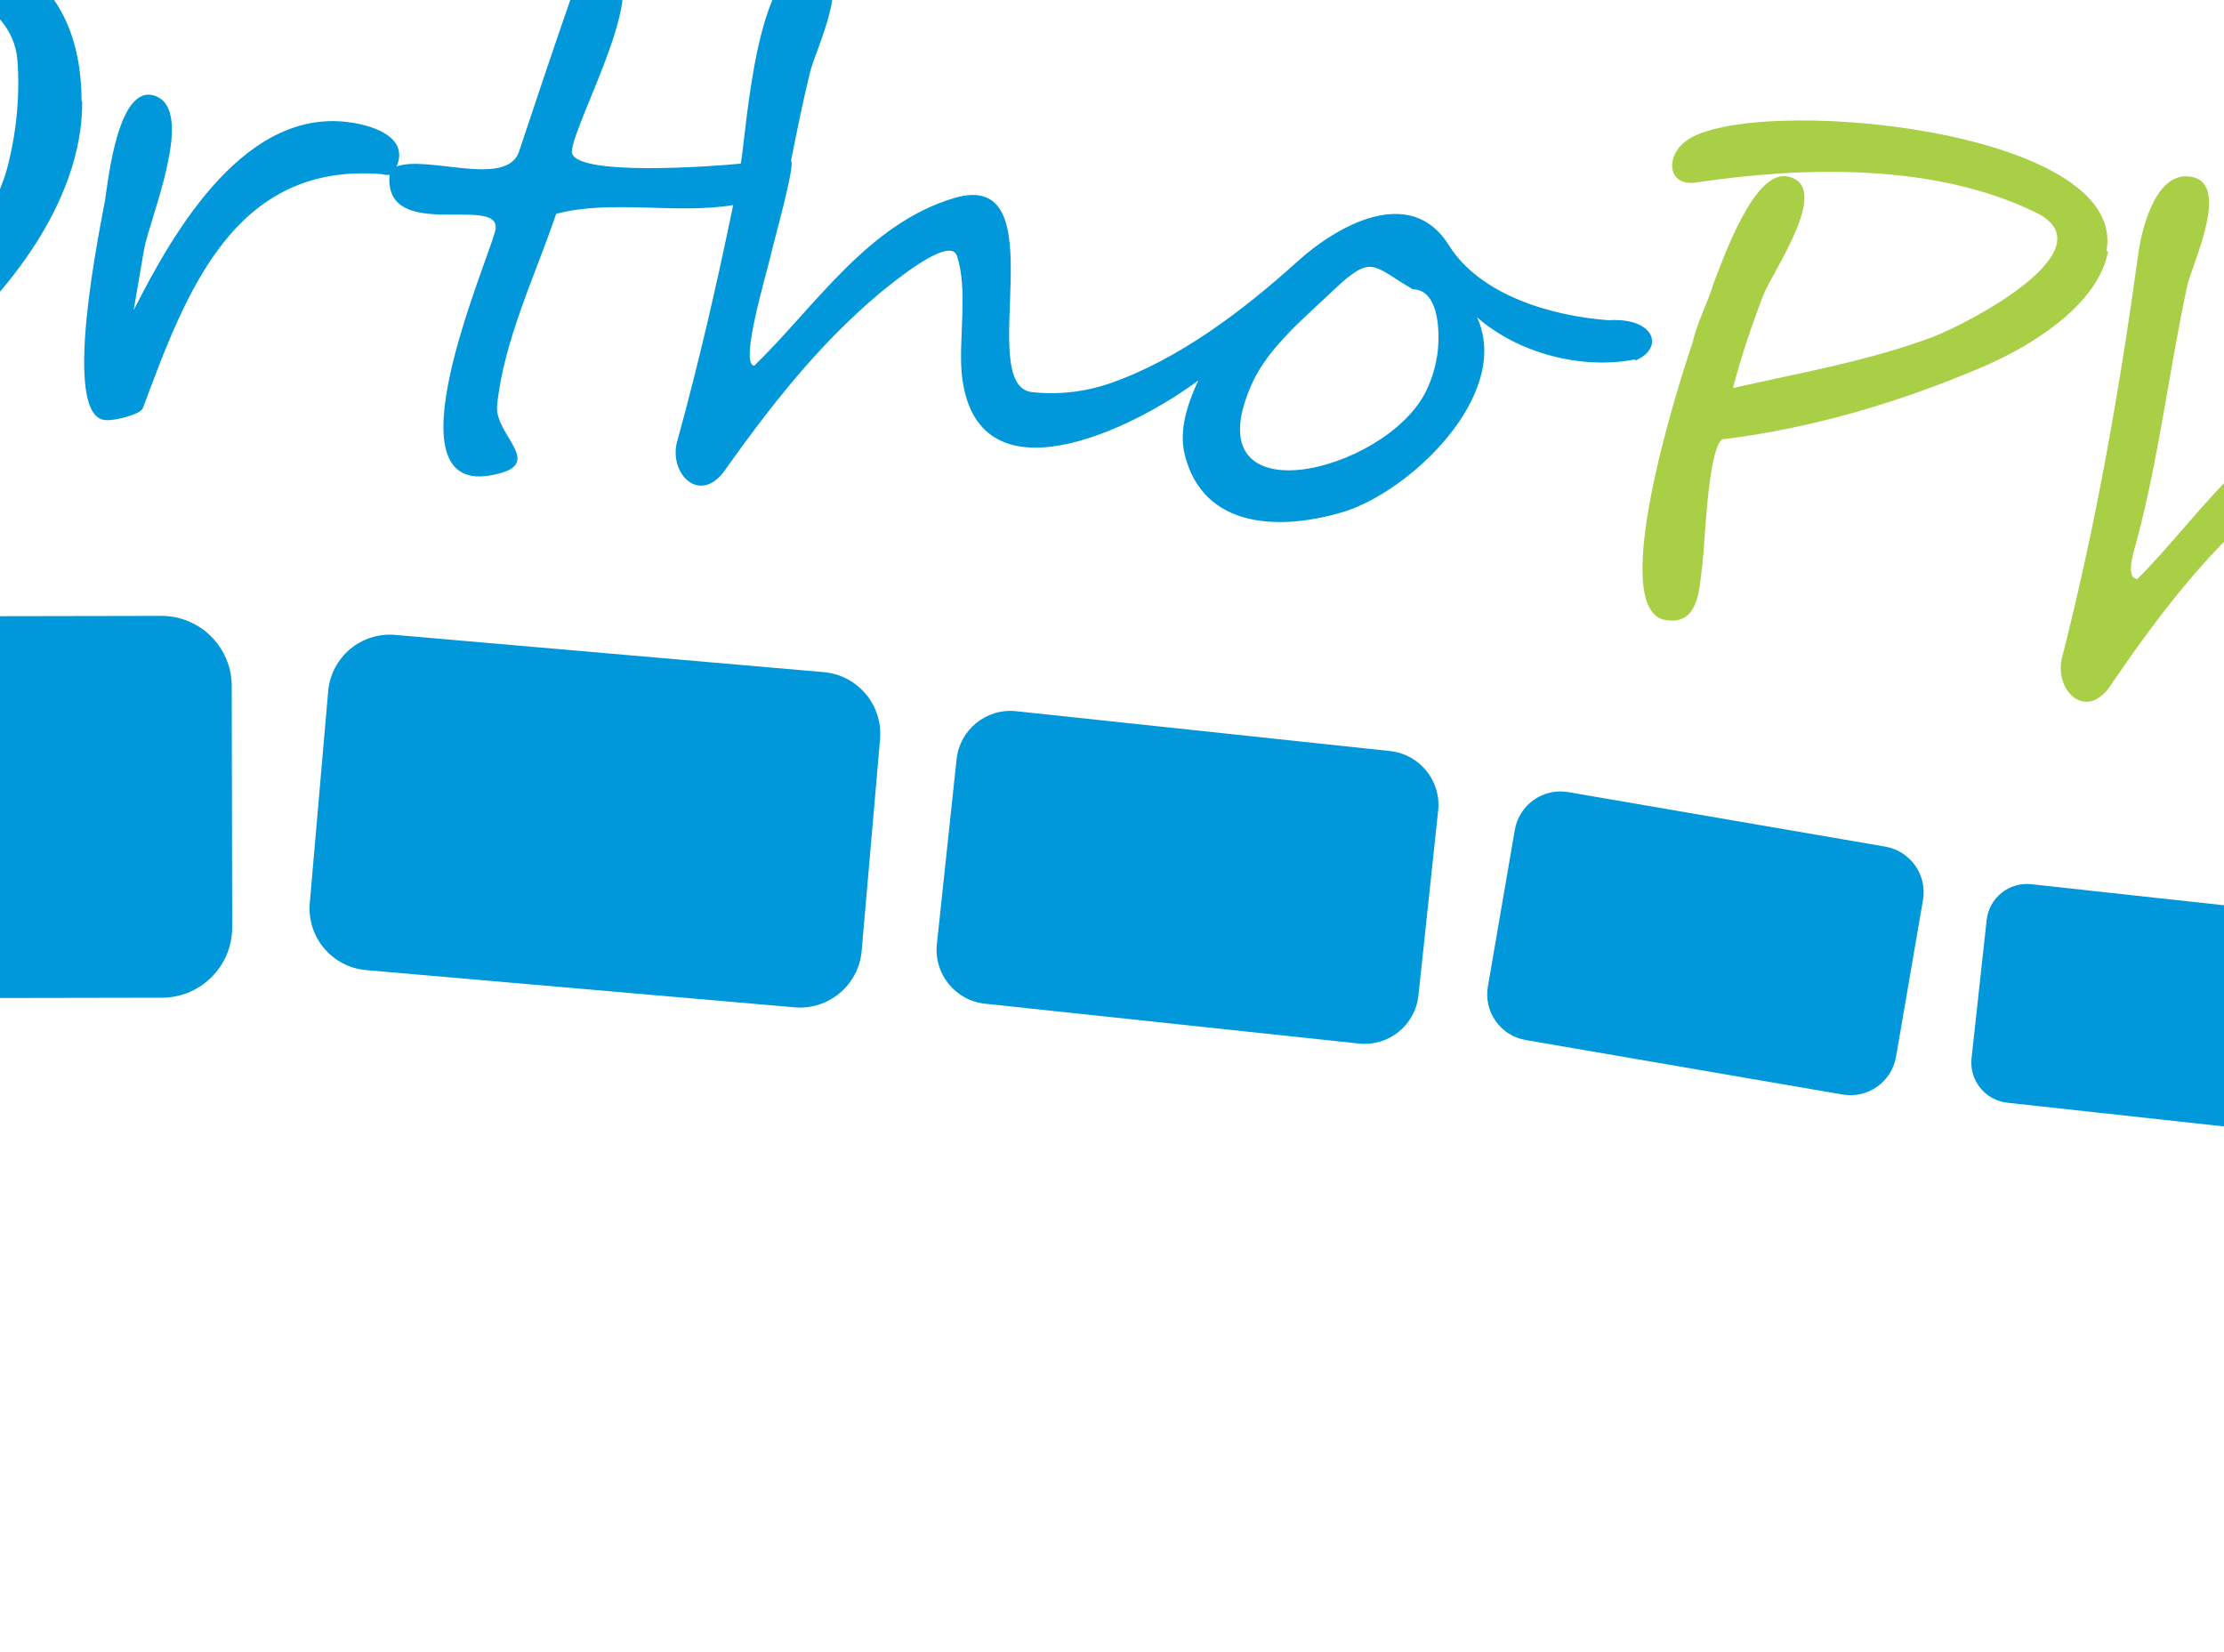
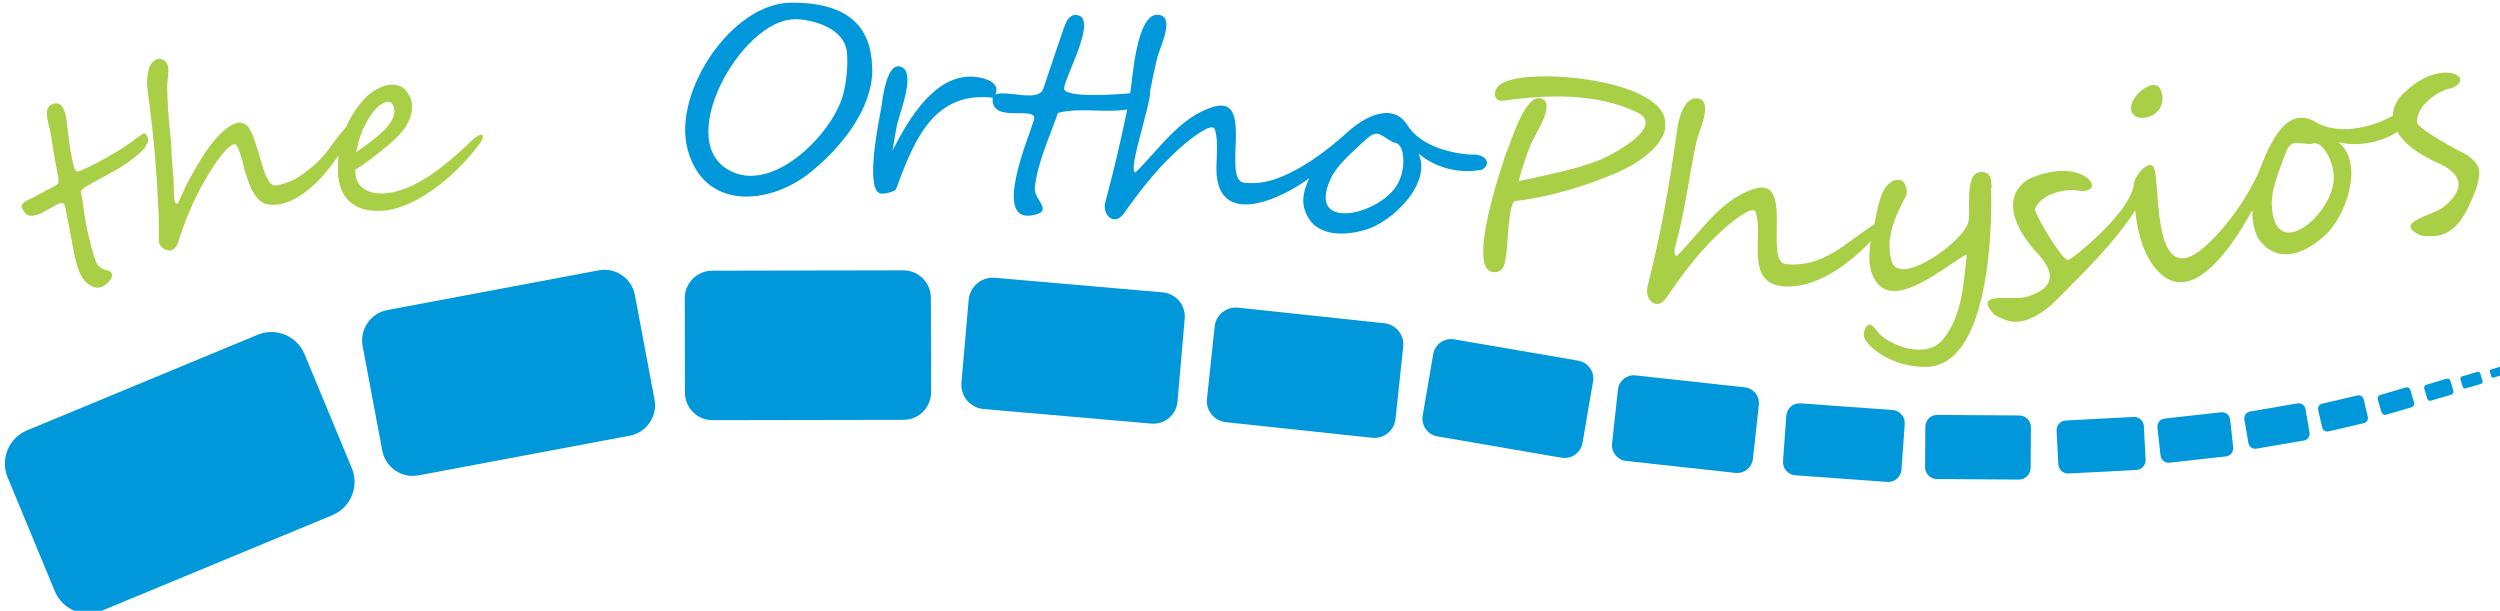
- <svg xmlns="http://www.w3.org/2000/svg" style="shape-rendering:geometricPrecision; text-rendering:geometricPrecision; image-rendering:optimizeQuality; fill-rule:evenodd; clip-rule:evenodd" width="15.748in" height="11.693in" viewBox="0 0 11369 2826" preserveAspectRatio="xMidYMid slice">
-   <defs>
-     <style type="text/css">
+ <svg xmlns="http://www.w3.org/2000/svg" style="clip-rule:evenodd;fill-rule:evenodd;image-rendering:optimizeQuality;shape-rendering:geometricPrecision;text-rendering:geometricPrecision" width="45.213in" height="11.047in" viewBox="0 0 32640.587 2669.934" preserveAspectRatio="xMidYMid slice" id="svg4234" version="1.1">
+   <defs id="defs4236">
+     <style type="text/css" id="style4238">
   
    .fil1 {fill:#0098DA}
    .fil0 {fill:#A8CF45}
   
  </style>
  </defs>
-   <g id="Layer_x0020_1" transform="matrix(1, 0, 0, 1, -2212.806, -3688.01)">
-     <path class="fil0" d="M2965 4153c5,12 6,22 2,30 -4,9 -8,17 -14,26 -8,9 -18,18 -29,28 -11,9 -23,18 -34,27 -12,9 -24,17 -37,25 -13,8 -25,15 -36,21 -13,7 -26,14 -40,22 -14,8 -28,15 -41,22 -13,7 -25,15 -36,21 -11,7 -19,13 -25,19 6,31 11,61 14,90 4,29 9,57 15,85 1,6 4,16 7,29 3,13 6,26 10,40 4,14 7,27 11,39 4,12 6,21 9,26 6,13 12,21 19,26 7,5 14,8 20,10 6,2 13,4 18,5 6,2 10,6 13,13 2,4 2,10 -1,15 -2,6 -6,12 -10,17 -5,6 -10,11 -16,15 -6,5 -12,8 -16,10 -9,4 -18,5 -28,3 -9,-2 -18,-6 -27,-11 -9,-6 -16,-13 -24,-22 -7,-9 -13,-19 -18,-30 -6,-14 -12,-30 -16,-48 -5,-18 -9,-36 -12,-54 -4,-19 -7,-38 -11,-58 -4,-20 -7,-39 -11,-59 -2,-8 -3,-17 -5,-25 -2,-9 -3,-17 -5,-25 -2,-8 -3,-14 -4,-19 -1,-5 -2,-8 -2,-9 -2,-5 -6,-8 -10,-9 -5,-1 -10,-1 -15,2 -4,2 -9,4 -16,8 -7,4 -15,8 -23,13 -8,5 -16,9 -23,13 -7,4 -13,7 -16,8 -11,5 -21,8 -30,10 -8,2 -16,2 -22,1 -7,-2 -12,-5 -18,-11 -5,-6 -10,-14 -15,-25 -2,-4 -1,-9 2,-13 3,-4 7,-8 12,-12 5,-4 11,-7 18,-10 6,-3 12,-6 17,-8 4,-2 11,-5 19,-10 9,-5 18,-10 28,-15 10,-5 19,-11 28,-15 9,-5 15,-8 19,-10 2,-1 4,-2 6,-3 2,-1 5,-3 7,-6 2,-3 4,-6 4,-10 1,-4 1,-10 0,-16 -2,-11 -4,-23 -7,-38 -3,-14 -5,-29 -8,-44 -3,-15 -5,-29 -7,-43 -2,-14 -4,-26 -6,-36 -1,-10 -3,-21 -5,-31 -2,-11 -5,-22 -7,-32 -3,-11 -5,-21 -7,-31 -2,-10 -3,-20 -3,-29 0,-19 7,-32 23,-39 23,-10 40,-2 51,23 7,16 11,36 13,59 6,54 12,98 18,132 6,34 12,56 16,67 5,12 13,15 25,10 14,-6 27,-12 39,-18 12,-6 24,-12 36,-18 12,-7 25,-14 38,-21 13,-8 28,-16 45,-26 12,-7 23,-14 33,-21 10,-7 20,-14 29,-20 9,-6 17,-12 23,-17 7,-5 12,-9 17,-12 3,-2 6,-4 9,-6 3,-2 6,-3 8,-4 3,-1 5,0 7,1 2,1 5,4 7,9zm1468 5c0,5 -4,14 -12,27 -18,25 -39,50 -61,75 -23,25 -47,49 -72,71 -25,22 -51,43 -79,62 -27,19 -55,36 -82,49 -28,14 -55,24 -82,31 -27,7 -53,10 -79,9 -54,-1 -96,-18 -126,-51 -29,-32 -43,-81 -41,-145 0,-16 2,-31 3,-47 -4,6 -7,11 -10,15 -16,23 -34,46 -52,67 -19,22 -39,42 -60,60 -21,18 -43,34 -67,47 -23,13 -48,22 -74,26 -20,3 -38,2 -54,-2 -17,-5 -31,-15 -42,-30 -11,-15 -21,-32 -29,-52 -8,-20 -15,-41 -22,-64 -1,-4 -2,-9 -4,-16 -2,-7 -4,-15 -6,-24 -2,-9 -5,-18 -8,-27 -3,-9 -6,-18 -9,-25 -3,-7 -6,-13 -9,-18 -3,-5 -6,-7 -9,-6 -10,2 -23,11 -39,28 -16,17 -32,38 -50,65 -18,26 -35,56 -53,88 -18,32 -34,65 -48,98 -13,28 -24,56 -34,84 -10,28 -18,52 -25,73 -4,10 -9,17 -15,21 -6,5 -10,7 -12,8 -5,1 -11,1 -17,-1 -6,-1 -11,-4 -17,-7 -5,-3 -10,-7 -13,-12 -4,-5 -6,-10 -7,-15 -1,-4 -1,-12 -1,-22 0,-10 0,-22 0,-34 0,-13 0,-26 0,-39 0,-14 0,-26 -1,-38 -1,-23 -3,-47 -4,-74 -1,-27 -3,-54 -5,-82 -2,-27 -4,-54 -6,-80 -2,-26 -4,-50 -6,-71 -1,-7 -2,-16 -3,-27 -1,-11 -3,-23 -4,-37 -2,-13 -3,-28 -5,-42 -2,-15 -4,-29 -5,-43 -2,-14 -3,-27 -5,-40 -2,-12 -3,-23 -4,-31 -1,-10 -2,-18 -3,-26 0,-8 -1,-16 0,-24 0,-8 1,-16 3,-25 1,-8 4,-18 6,-28 1,-3 2,-7 5,-11 2,-4 5,-8 9,-12 3,-4 7,-7 11,-10 4,-3 9,-5 13,-6 10,-2 19,1 28,7 9,6 15,16 17,30 1,4 1,10 1,18 0,8 -1,15 -2,24 -1,8 -1,16 -2,24 -1,8 -1,13 -1,17 0,14 0,30 1,49 1,18 2,37 3,55 1,19 3,37 4,55 2,18 3,34 5,49 2,16 3,31 4,46 1,14 2,29 2,43 1,14 2,28 3,43 1,14 2,30 4,47 2,25 3,48 3,67 0,20 1,36 4,49 0,2 2,4 4,7 3,2 5,3 7,3l2 0c2,-4 5,-10 9,-19 3,-8 7,-17 12,-27 5,-10 9,-20 14,-30 5,-11 10,-21 15,-30 5,-9 11,-19 17,-30 6,-11 12,-22 19,-33 7,-11 13,-22 20,-33 7,-11 14,-22 20,-31 9,-12 18,-25 29,-38 11,-13 22,-26 35,-38 12,-12 25,-22 38,-30 13,-9 26,-14 39,-16 2,0 6,0 10,1 4,1 8,2 12,4 4,2 9,4 12,7 4,3 7,7 10,11 10,17 18,34 24,52 6,18 12,36 18,56 5,17 10,34 15,52 5,18 11,34 17,48 6,14 13,25 20,34 7,8 16,12 25,10 41,-7 79,-23 114,-48 18,-13 34,-26 48,-37 13,-12 25,-23 36,-35 11,-12 22,-25 32,-39 10,-14 23,-30 36,-48 18,-24 32,-39 40,-48 18,-44 45,-86 82,-126 8,-8 16,-16 26,-23 9,-7 20,-14 30,-19 10,-5 21,-10 32,-13 11,-3 22,-5 34,-5 3,0 6,1 11,1 5,1 10,2 15,4 6,2 11,4 16,7 5,3 9,6 12,10 9,11 16,23 22,34 5,12 8,25 8,39 0,16 -2,31 -7,46 -5,15 -12,30 -23,46 -10,15 -24,31 -41,48 -17,16 -37,34 -61,53 -15,12 -32,25 -50,39 -18,14 -40,29 -66,45 -1,33 8,58 28,76 20,18 46,27 81,28 19,1 39,-2 59,-6 20,-5 39,-11 59,-19 19,-8 38,-17 56,-27 18,-10 35,-21 51,-32 29,-20 56,-41 80,-61 24,-20 48,-42 72,-64l28 -27c17,-14 29,-21 37,-21 4,0 6,3 6,10zm-387 -112c0,-5 -1,-10 -2,-15 -1,-5 -3,-9 -5,-13 -2,-4 -5,-7 -8,-9 -3,-2 -7,-3 -11,-4 -18,1 -36,11 -55,31 -19,20 -36,48 -53,82 -4,7 -8,16 -11,25 -3,9 -6,19 -9,28 -3,10 -5,19 -7,29 -2,9 -4,18 -6,25 18,-13 35,-25 50,-35 15,-11 29,-22 43,-34 8,-7 17,-15 26,-24 9,-8 17,-17 24,-27 7,-9 13,-19 17,-29 4,-10 7,-20 7,-31z" />
-     <path class="fil0" d="M9602 4118c-18,96 -140,166 -215,198 -143,61 -292,105 -446,124 -25,22 -29,187 -34,219 -5,39 -6,100 -63,90 -99,-18 19,-393 47,-475 7,-33 28,-73 35,-99 18,-46 70,-196 127,-185 79,15 -25,162 -41,203 -20,52 -38,105 -52,159 115,-26 231,-46 341,-87 59,-22 308,-151 176,-214 -173,-84 -395,-78 -578,-51 -51,9 -56,-44 -19,-71 110,-81 759,-22 719,189z" />
-     <path class="fil0" d="M11025 4382c6,225 -19,776 -282,782 -88,2 -183,-31 -247,-92 -24,-27 -36,-42 -21,-76 22,-45 48,13 68,30 69,58 211,100 275,14 83,-106 86,-242 101,-368 -90,46 -308,243 -395,121 -38,-52 -34,-117 -25,-178 -95,100 -241,209 -384,197 -168,-16 -83,-221 -119,-324 -12,-37 -115,53 -128,63 -107,93 -187,200 -266,316 -42,53 -92,0 -79,-53 58,-227 98,-455 130,-687 5,-41 28,-143 87,-137 76,7 5,150 -3,189 -31,144 -48,292 -86,434 -2,10 -22,64 1,66 103,-103 190,-247 337,-293 180,-58 39,320 140,329 164,16 261,-95 385,-174 15,-60 27,-193 107,-195 30,-1 43,51 31,73 -46,86 -92,184 -61,285 35,112 315,-89 334,-172 14,-45 -20,-218 55,-220 44,-1 46,31 47,67z" />
-     <path class="fil0" d="M11772 3970c25,125 -176,143 -128,33 18,-43 111,-117 128,-33z" />
-     <path class="fil0" d="M12844 4098l0 -1c-66,80 -204,109 -301,85 115,90 33,321 -54,403 -81,76 -197,133 -283,35 -33,-37 -39,-94 -39,-141 -62,112 -238,410 -393,285 -80,-66 -109,-185 -119,-284 -94,146 -225,271 -347,394 -49,49 -132,109 -207,89 -13,-4 -67,-25 -68,-34 -86,-99 88,-52 150,-72 79,-25 147,-72 54,-179 -139,-146 -151,-272 -47,-335 228,-104 349,54 228,53 -65,-17 -181,13 -201,80 4,31 120,223 143,220 5,-1 14,-5 26,-14 78,-59 254,-217 263,-318 3,-36 78,-126 92,-57 22,111 -2,519 213,336 97,-85 182,-205 237,-321 34,-82 108,-315 253,-228 106,64 277,20 375,-53 12,13 24,25 37,36 -4,7 -8,15 -11,22zm-331 178c-9,-32 -46,-108 -90,-86 -80,-4 -89,-23 -119,61 -22,64 -55,137 -52,206 11,262 272,36 271,-120 -1,-20 -3,-42 -10,-61z" />
-     <path class="fil0" d="M13147 4381c-32,81 -74,196 -173,210 -13,2 -72,3 -76,-4 -118,-57 60,-83 109,-125 63,-54 107,-124 -21,-186 -185,-79 -247,-190 -176,-289 168,-185 342,-89 230,-42 -66,10 -161,84 -153,153 20,35 169,115 219,140 71,52 55,81 41,143z" />
-     <path class="fil1" d="M6135 3861c1,178 -139,346 -270,452 -183,148 -469,166 -538,-102 -65,-246 192,-638 454,-639 197,-1 352,65 353,290zm2658 442c-92,18 -200,-10 -271,-72 61,133 -117,301 -232,334 -106,31 -236,28 -268,-98 -11,-43 5,-89 23,-128 -109,82 -383,218 -405,-13 -5,-59 11,-144 -8,-200 -12,-37 -116,51 -129,61 -108,90 -191,197 -272,311 -43,52 -92,-2 -78,-54 37,-134 68,-269 96,-405 -98,16 -210,-10 -303,15 -35,104 -90,217 -101,328 -5,53 90,103 -14,120 -172,27 -8,-352 10,-416 22,-71 -191,22 -180,-99 -4,1 -9,0 -13,-1 -254,-21 -336,204 -409,400 -4,12 -50,22 -62,21 -82,1 -9,-340 -3,-376 5,-31 23,-213 92,-176 59,33 -16,209 -25,259 -6,35 -12,70 -18,105 71,-141 194,-350 374,-321 39,6 97,26 76,75 52,-20 186,36 209,-24 30,-90 60,-180 91,-269 9,-25 23,-58 55,-54 96,10 -50,266 -55,320 -5,46 251,26 289,22 10,-54 26,-354 124,-343 76,9 2,150 -6,189 -12,49 -22,99 -32,149 8,7 -31,144 -35,163 -6,28 -54,185 -28,188 104,-101 194,-243 342,-287 181,-54 33,320 133,332 45,5 90,0 134,-15 118,-41 228,-125 319,-207 70,-64 196,-134 261,-29 54,86 177,121 273,128 80,-5 96,48 46,69zm-340 -2c6,-32 8,-117 -41,-118 -69,-40 -69,-61 -134,0 -49,47 -111,97 -140,159 -109,238 226,156 296,17 9,-18 16,-39 19,-59zm-2660 -656c-231,1 -540,548 -269,667 188,85 436,-170 482,-334 16,-59 23,-127 18,-188 -9,-104 -145,-146 -232,-146z" />
+   <g id="Layer_x0020_1" transform="translate(8534.562,-3560.36)">
+     <path class="fil0" d="m 2965,4153 c 5,12 6,22 2,30 -4,9 -8,17 -14,26 -8,9 -18,18 -29,28 -11,9 -23,18 -34,27 -12,9 -24,17 -37,25 -13,8 -25,15 -36,21 -13,7 -26,14 -40,22 -14,8 -28,15 -41,22 -13,7 -25,15 -36,21 -11,7 -19,13 -25,19 6,31 11,61 14,90 4,29 9,57 15,85 1,6 4,16 7,29 3,13 6,26 10,40 4,14 7,27 11,39 4,12 6,21 9,26 6,13 12,21 19,26 7,5 14,8 20,10 6,2 13,4 18,5 6,2 10,6 13,13 2,4 2,10 -1,15 -2,6 -6,12 -10,17 -5,6 -10,11 -16,15 -6,5 -12,8 -16,10 -9,4 -18,5 -28,3 -9,-2 -18,-6 -27,-11 -9,-6 -16,-13 -24,-22 -7,-9 -13,-19 -18,-30 -6,-14 -12,-30 -16,-48 -5,-18 -9,-36 -12,-54 -4,-19 -7,-38 -11,-58 -4,-20 -7,-39 -11,-59 -2,-8 -3,-17 -5,-25 -2,-9 -3,-17 -5,-25 -2,-8 -3,-14 -4,-19 -1,-5 -2,-8 -2,-9 -2,-5 -6,-8 -10,-9 -5,-1 -10,-1 -15,2 -4,2 -9,4 -16,8 -7,4 -15,8 -23,13 -8,5 -16,9 -23,13 -7,4 -13,7 -16,8 -11,5 -21,8 -30,10 -8,2 -16,2 -22,1 -7,-2 -12,-5 -18,-11 -5,-6 -10,-14 -15,-25 -2,-4 -1,-9 2,-13 3,-4 7,-8 12,-12 5,-4 11,-7 18,-10 6,-3 12,-6 17,-8 4,-2 11,-5 19,-10 9,-5 18,-10 28,-15 10,-5 19,-11 28,-15 9,-5 15,-8 19,-10 2,-1 4,-2 6,-3 2,-1 5,-3 7,-6 2,-3 4,-6 4,-10 1,-4 1,-10 0,-16 -2,-11 -4,-23 -7,-38 -3,-14 -5,-29 -8,-44 -3,-15 -5,-29 -7,-43 -2,-14 -4,-26 -6,-36 -1,-10 -3,-21 -5,-31 -2,-11 -5,-22 -7,-32 -3,-11 -5,-21 -7,-31 -2,-10 -3,-20 -3,-29 0,-19 7,-32 23,-39 23,-10 40,-2 51,23 7,16 11,36 13,59 6,54 12,98 18,132 6,34 12,56 16,67 5,12 13,15 25,10 14,-6 27,-12 39,-18 12,-6 24,-12 36,-18 12,-7 25,-14 38,-21 13,-8 28,-16 45,-26 12,-7 23,-14 33,-21 10,-7 20,-14 29,-20 9,-6 17,-12 23,-17 7,-5 12,-9 17,-12 3,-2 6,-4 9,-6 3,-2 6,-3 8,-4 3,-1 5,0 7,1 2,1 5,4 7,9 z m 1468,5 c 0,5 -4,14 -12,27 -18,25 -39,50 -61,75 -23,25 -47,49 -72,71 -25,22 -51,43 -79,62 -27,19 -55,36 -82,49 -28,14 -55,24 -82,31 -27,7 -53,10 -79,9 -54,-1 -96,-18 -126,-51 -29,-32 -43,-81 -41,-145 0,-16 2,-31 3,-47 -4,6 -7,11 -10,15 -16,23 -34,46 -52,67 -19,22 -39,42 -60,60 -21,18 -43,34 -67,47 -23,13 -48,22 -74,26 -20,3 -38,2 -54,-2 -17,-5 -31,-15 -42,-30 -11,-15 -21,-32 -29,-52 -8,-20 -15,-41 -22,-64 -1,-4 -2,-9 -4,-16 -2,-7 -4,-15 -6,-24 -2,-9 -5,-18 -8,-27 -3,-9 -6,-18 -9,-25 -3,-7 -6,-13 -9,-18 -3,-5 -6,-7 -9,-6 -10,2 -23,11 -39,28 -16,17 -32,38 -50,65 -18,26 -35,56 -53,88 -18,32 -34,65 -48,98 -13,28 -24,56 -34,84 -10,28 -18,52 -25,73 -4,10 -9,17 -15,21 -6,5 -10,7 -12,8 -5,1 -11,1 -17,-1 -6,-1 -11,-4 -17,-7 -5,-3 -10,-7 -13,-12 -4,-5 -6,-10 -7,-15 -1,-4 -1,-12 -1,-22 0,-10 0,-22 0,-34 0,-13 0,-26 0,-39 0,-14 0,-26 -1,-38 -1,-23 -3,-47 -4,-74 -1,-27 -3,-54 -5,-82 -2,-27 -4,-54 -6,-80 -2,-26 -4,-50 -6,-71 -1,-7 -2,-16 -3,-27 -1,-11 -3,-23 -4,-37 -2,-13 -3,-28 -5,-42 -2,-15 -4,-29 -5,-43 -2,-14 -3,-27 -5,-40 -2,-12 -3,-23 -4,-31 -1,-10 -2,-18 -3,-26 0,-8 -1,-16 0,-24 0,-8 1,-16 3,-25 1,-8 4,-18 6,-28 1,-3 2,-7 5,-11 2,-4 5,-8 9,-12 3,-4 7,-7 11,-10 4,-3 9,-5 13,-6 10,-2 19,1 28,7 9,6 15,16 17,30 1,4 1,10 1,18 0,8 -1,15 -2,24 -1,8 -1,16 -2,24 -1,8 -1,13 -1,17 0,14 0,30 1,49 1,18 2,37 3,55 1,19 3,37 4,55 2,18 3,34 5,49 2,16 3,31 4,46 1,14 2,29 2,43 1,14 2,28 3,43 1,14 2,30 4,47 2,25 3,48 3,67 0,20 1,36 4,49 0,2 2,4 4,7 3,2 5,3 7,3 l 2,0 c 2,-4 5,-10 9,-19 3,-8 7,-17 12,-27 5,-10 9,-20 14,-30 5,-11 10,-21 15,-30 5,-9 11,-19 17,-30 6,-11 12,-22 19,-33 7,-11 13,-22 20,-33 7,-11 14,-22 20,-31 9,-12 18,-25 29,-38 11,-13 22,-26 35,-38 12,-12 25,-22 38,-30 13,-9 26,-14 39,-16 2,0 6,0 10,1 4,1 8,2 12,4 4,2 9,4 12,7 4,3 7,7 10,11 10,17 18,34 24,52 6,18 12,36 18,56 5,17 10,34 15,52 5,18 11,34 17,48 6,14 13,25 20,34 7,8 16,12 25,10 41,-7 79,-23 114,-48 18,-13 34,-26 48,-37 13,-12 25,-23 36,-35 11,-12 22,-25 32,-39 10,-14 23,-30 36,-48 18,-24 32,-39 40,-48 18,-44 45,-86 82,-126 8,-8 16,-16 26,-23 9,-7 20,-14 30,-19 10,-5 21,-10 32,-13 11,-3 22,-5 34,-5 3,0 6,1 11,1 5,1 10,2 15,4 6,2 11,4 16,7 5,3 9,6 12,10 9,11 16,23 22,34 5,12 8,25 8,39 0,16 -2,31 -7,46 -5,15 -12,30 -23,46 -10,15 -24,31 -41,48 -17,16 -37,34 -61,53 -15,12 -32,25 -50,39 -18,14 -40,29 -66,45 -1,33 8,58 28,76 20,18 46,27 81,28 19,1 39,-2 59,-6 20,-5 39,-11 59,-19 19,-8 38,-17 56,-27 18,-10 35,-21 51,-32 29,-20 56,-41 80,-61 24,-20 48,-42 72,-64 l 28,-27 c 17,-14 29,-21 37,-21 4,0 6,3 6,10 z m -387,-112 c 0,-5 -1,-10 -2,-15 -1,-5 -3,-9 -5,-13 -2,-4 -5,-7 -8,-9 -3,-2 -7,-3 -11,-4 -18,1 -36,11 -55,31 -19,20 -36,48 -53,82 -4,7 -8,16 -11,25 -3,9 -6,19 -9,28 -3,10 -5,19 -7,29 -2,9 -4,18 -6,25 18,-13 35,-25 50,-35 15,-11 29,-22 43,-34 8,-7 17,-15 26,-24 9,-8 17,-17 24,-27 7,-9 13,-19 17,-29 4,-10 7,-20 7,-31 z" id="path4241" style="fill:#a8cf45" />
+     <path class="fil0" d="m 9602,4118 c -18,96 -140,166 -215,198 -143,61 -292,105 -446,124 -25,22 -29,187 -34,219 -5,39 -6,100 -63,90 -99,-18 19,-393 47,-475 7,-33 28,-73 35,-99 18,-46 70,-196 127,-185 79,15 -25,162 -41,203 -20,52 -38,105 -52,159 115,-26 231,-46 341,-87 59,-22 308,-151 176,-214 -173,-84 -395,-78 -578,-51 -51,9 -56,-44 -19,-71 110,-81 759,-22 719,189 z" id="path4243" style="fill:#a8cf45" />
+     <path class="fil0" d="m 11025,4382 c 6,225 -19,776 -282,782 -88,2 -183,-31 -247,-92 -24,-27 -36,-42 -21,-76 22,-45 48,13 68,30 69,58 211,100 275,14 83,-106 86,-242 101,-368 -90,46 -308,243 -395,121 -38,-52 -34,-117 -25,-178 -95,100 -241,209 -384,197 -168,-16 -83,-221 -119,-324 -12,-37 -115,53 -128,63 -107,93 -187,200 -266,316 -42,53 -92,0 -79,-53 58,-227 98,-455 130,-687 5,-41 28,-143 87,-137 76,7 5,150 -3,189 -31,144 -48,292 -86,434 -2,10 -22,64 1,66 103,-103 190,-247 337,-293 180,-58 39,320 140,329 164,16 261,-95 385,-174 15,-60 27,-193 107,-195 30,-1 43,51 31,73 -46,86 -92,184 -61,285 35,112 315,-89 334,-172 14,-45 -20,-218 55,-220 44,-1 46,31 47,67 z" id="path4245" style="fill:#a8cf45" />
+     <path class="fil0" d="m 11772,3970 c 25,125 -176,143 -128,33 18,-43 111,-117 128,-33 z" id="path4247" style="fill:#a8cf45" />
+     <path class="fil0" d="m 12844,4098 0,-1 c -66,80 -204,109 -301,85 115,90 33,321 -54,403 -81,76 -197,133 -283,35 -33,-37 -39,-94 -39,-141 -62,112 -238,410 -393,285 -80,-66 -109,-185 -119,-284 -94,146 -225,271 -347,394 -49,49 -132,109 -207,89 -13,-4 -67,-25 -68,-34 -86,-99 88,-52 150,-72 79,-25 147,-72 54,-179 -139,-146 -151,-272 -47,-335 228,-104 349,54 228,53 -65,-17 -181,13 -201,80 4,31 120,223 143,220 5,-1 14,-5 26,-14 78,-59 254,-217 263,-318 3,-36 78,-126 92,-57 22,111 -2,519 213,336 97,-85 182,-205 237,-321 34,-82 108,-315 253,-228 106,64 277,20 375,-53 12,13 24,25 37,36 -4,7 -8,15 -11,22 z m -331,178 c -9,-32 -46,-108 -90,-86 -80,-4 -89,-23 -119,61 -22,64 -55,137 -52,206 11,262 272,36 271,-120 -1,-20 -3,-42 -10,-61 z" id="path4249" style="fill:#a8cf45" />
+     <path class="fil0" d="m 13147,4381 c -32,81 -74,196 -173,210 -13,2 -72,3 -76,-4 -118,-57 60,-83 109,-125 63,-54 107,-124 -21,-186 -185,-79 -247,-190 -176,-289 168,-185 342,-89 230,-42 -66,10 -161,84 -153,153 20,35 169,115 219,140 71,52 55,81 41,143 z" id="path4251" style="fill:#a8cf45" />
+     <path class="fil1" d="m 6135,3861 c 1,178 -139,346 -270,452 -183,148 -469,166 -538,-102 -65,-246 192,-638 454,-639 197,-1 352,65 353,290 z m 2658,442 c -92,18 -200,-10 -271,-72 61,133 -117,301 -232,334 -106,31 -236,28 -268,-98 -11,-43 5,-89 23,-128 -109,82 -383,218 -405,-13 -5,-59 11,-144 -8,-200 -12,-37 -116,51 -129,61 -108,90 -191,197 -272,311 -43,52 -92,-2 -78,-54 37,-134 68,-269 96,-405 -98,16 -210,-10 -303,15 -35,104 -90,217 -101,328 -5,53 90,103 -14,120 -172,27 -8,-352 10,-416 22,-71 -191,22 -180,-99 -4,1 -9,0 -13,-1 -254,-21 -336,204 -409,400 -4,12 -50,22 -62,21 -82,1 -9,-340 -3,-376 5,-31 23,-213 92,-176 59,33 -16,209 -25,259 -6,35 -12,70 -18,105 71,-141 194,-350 374,-321 39,6 97,26 76,75 52,-20 186,36 209,-24 30,-90 60,-180 91,-269 9,-25 23,-58 55,-54 96,10 -50,266 -55,320 -5,46 251,26 289,22 10,-54 26,-354 124,-343 76,9 2,150 -6,189 -12,49 -22,99 -32,149 8,7 -31,144 -35,163 -6,28 -54,185 -28,188 104,-101 194,-243 342,-287 181,-54 33,320 133,332 45,5 90,0 134,-15 118,-41 228,-125 319,-207 70,-64 196,-134 261,-29 54,86 177,121 273,128 80,-5 96,48 46,69 z m -340,-2 c 6,-32 8,-117 -41,-118 -69,-40 -69,-61 -134,0 -49,47 -111,97 -140,159 -109,238 226,156 296,17 9,-18 16,-39 19,-59 z M 5793,3645 c -231,1 -540,548 -269,667 188,85 436,-170 482,-334 16,-59 23,-127 18,-188 -9,-104 -145,-146 -232,-146 z" id="path4253" style="fill:#0098da" />
    <g id="_161024096">
-       <rect width="787" height="478" rx="88" ry="88" class="fil1" transform="matrix(1.6493 -0.683727 0.683727 1.6493 2295.1 5501.63)" />
-       <rect width="787" height="478" rx="88" ry="88" class="fil1" transform="matrix(1.51203 -0.283995 0.283995 1.51203 3882.13 4940.47)" />
-       <rect width="787" height="478" rx="88" ry="88" class="fil1" transform="matrix(1.36692 -0.00247095 0.00247095 1.36692 5314.89 4743.74)" />
-       <rect width="787" height="478" rx="88" ry="88" class="fil1" transform="matrix(1.20006 0.104259 -0.104259 1.20006 6565.09 4765.37)" />
-       <rect width="787" height="478" rx="88" ry="88" class="fil1" transform="matrix(1.0472 0.111605 -0.111605 1.0472 7641.13 4895.29)" />
-       <rect width="787" height="478" rx="88" ry="88" class="fil1" transform="matrix(0.887564 0.152619 -0.152619 0.887564 8600.08 5030.16)" />
-       <rect width="787" height="478" rx="88" ry="88" class="fil1" transform="matrix(0.782366 0.0855547 -0.0855547 0.782366 9401.66 5193.65)" />
-       <rect width="787" height="478" rx="88" ry="88" class="fil1" transform="matrix(0.657805 0.0475537 -0.0475537 0.657805 10134.1 5319.21)" />
-       <rect width="787" height="478" rx="88" ry="88" class="fil1" transform="matrix(0.586284 0.00379229 -0.00379229 0.586284 10738 5373.67)" />
-       <rect width="787" height="478" rx="88" ry="88" class="fil1" transform="matrix(0.484767 -0.0254122 0.0254122 0.484767 11309 5400.56)" />
-       <rect width="787" height="478" rx="88" ry="88" class="fil1" transform="matrix(0.403663 -0.0450795 0.0450795 0.403663 11748.1 5393.82)" />
-       <rect width="787" height="478" rx="88" ry="88" class="fil1" transform="matrix(0.339532 -0.058303 0.058303 0.339532 12126.9 5364.3)" />
-       <rect width="787" height="478" rx="88" ry="88" class="fil1" transform="matrix(0.253144 -0.0589781 0.0589781 0.253144 12449.4 5330.1)" />
-       <rect width="787" height="478" rx="88" ry="88" class="fil1" transform="matrix(0.181003 -0.0535685 0.0535685 0.181003 12710.6 5291.37)" />
-       <rect width="787" height="478" rx="88" ry="88" class="fil1" transform="matrix(0.145469 -0.0430521 0.0430521 0.145469 12914.5 5245.84)" />
-       <rect width="787" height="478" rx="88" ry="88" class="fil1" transform="matrix(0.109935 -0.0325358 0.0325358 0.109935 13073.7 5208.43)" />
-       <rect width="787" height="478" rx="88" ry="88" class="fil1" transform="matrix(0.0744015 -0.0220194 0.0220194 0.0744015 13203 5177.48)" />
+       <rect width="787" height="478" rx="88" ry="88" class="fil1" transform="matrix(1.6493,-0.683727,0.683727,1.6493,2295.1,5501.63)" id="rect4256" x="0" y="0" style="fill:#0098da" />
+       <rect width="787" height="478" rx="88" ry="88" class="fil1" transform="matrix(1.51203,-0.283995,0.283995,1.51203,3882.13,4940.47)" id="rect4258" x="0" y="0" style="fill:#0098da" />
+       <rect width="787" height="478" rx="88" ry="88" class="fil1" transform="matrix(1.36692,-0.00247095,0.00247095,1.36692,5314.89,4743.74)" id="rect4260" x="0" y="0" style="fill:#0098da" />
+       <rect width="787" height="478" rx="88" ry="88" class="fil1" transform="matrix(1.20006,0.104259,-0.104259,1.20006,6565.09,4765.37)" id="rect4262" x="0" y="0" style="fill:#0098da" />
+       <rect width="787" height="478" rx="88" ry="88" class="fil1" transform="matrix(1.0472,0.111605,-0.111605,1.0472,7641.13,4895.29)" id="rect4264" x="0" y="0" style="fill:#0098da" />
+       <rect width="787" height="478" rx="88" ry="88" class="fil1" transform="matrix(0.887564,0.152619,-0.152619,0.887564,8600.08,5030.16)" id="rect4266" x="0" y="0" style="fill:#0098da" />
+       <rect width="787" height="478" rx="88" ry="88" class="fil1" transform="matrix(0.782366,0.0855547,-0.0855547,0.782366,9401.66,5193.65)" id="rect4268" x="0" y="0" style="fill:#0098da" />
+       <rect width="787" height="478" rx="88" ry="88" class="fil1" transform="matrix(0.657805,0.0475537,-0.0475537,0.657805,10134.1,5319.21)" id="rect4270" x="0" y="0" style="fill:#0098da" />
+       <rect width="787" height="478" rx="88" ry="88" class="fil1" transform="matrix(0.586284,0.00379229,-0.00379229,0.586284,10738,5373.67)" id="rect4272" x="0" y="0" style="fill:#0098da" />
+       <rect width="787" height="478" rx="88" ry="88" class="fil1" transform="matrix(0.484767,-0.0254122,0.0254122,0.484767,11309,5400.56)" id="rect4274" x="0" y="0" style="fill:#0098da" />
+       <rect width="787" height="478" rx="88" ry="88" class="fil1" transform="matrix(0.403663,-0.0450795,0.0450795,0.403663,11748.1,5393.82)" id="rect4276" x="0" y="0" style="fill:#0098da" />
+       <rect width="787" height="478" rx="88" ry="88" class="fil1" transform="matrix(0.339532,-0.058303,0.058303,0.339532,12126.9,5364.3)" id="rect4278" x="0" y="0" style="fill:#0098da" />
+       <rect width="787" height="478" rx="88" ry="88" class="fil1" transform="matrix(0.253144,-0.0589781,0.0589781,0.253144,12449.4,5330.1)" id="rect4280" x="0" y="0" style="fill:#0098da" />
+       <rect width="787" height="478" rx="88" ry="88" class="fil1" transform="matrix(0.181003,-0.0535685,0.0535685,0.181003,12710.6,5291.37)" id="rect4282" x="0" y="0" style="fill:#0098da" />
+       <rect width="787" height="478" rx="88" ry="88" class="fil1" transform="matrix(0.145469,-0.0430521,0.0430521,0.145469,12914.5,5245.84)" id="rect4284" x="0" y="0" style="fill:#0098da" />
+       <rect width="787" height="478" rx="88" ry="88" class="fil1" transform="matrix(0.109935,-0.0325358,0.0325358,0.109935,13073.7,5208.43)" id="rect4286" x="0" y="0" style="fill:#0098da" />
+       <rect width="787" height="478" rx="88" ry="88" class="fil1" transform="matrix(0.0744015,-0.0220194,0.0220194,0.0744015,13203,5177.48)" id="rect4288" x="0" y="0" style="fill:#0098da" />
    </g>
  </g>
</svg>
